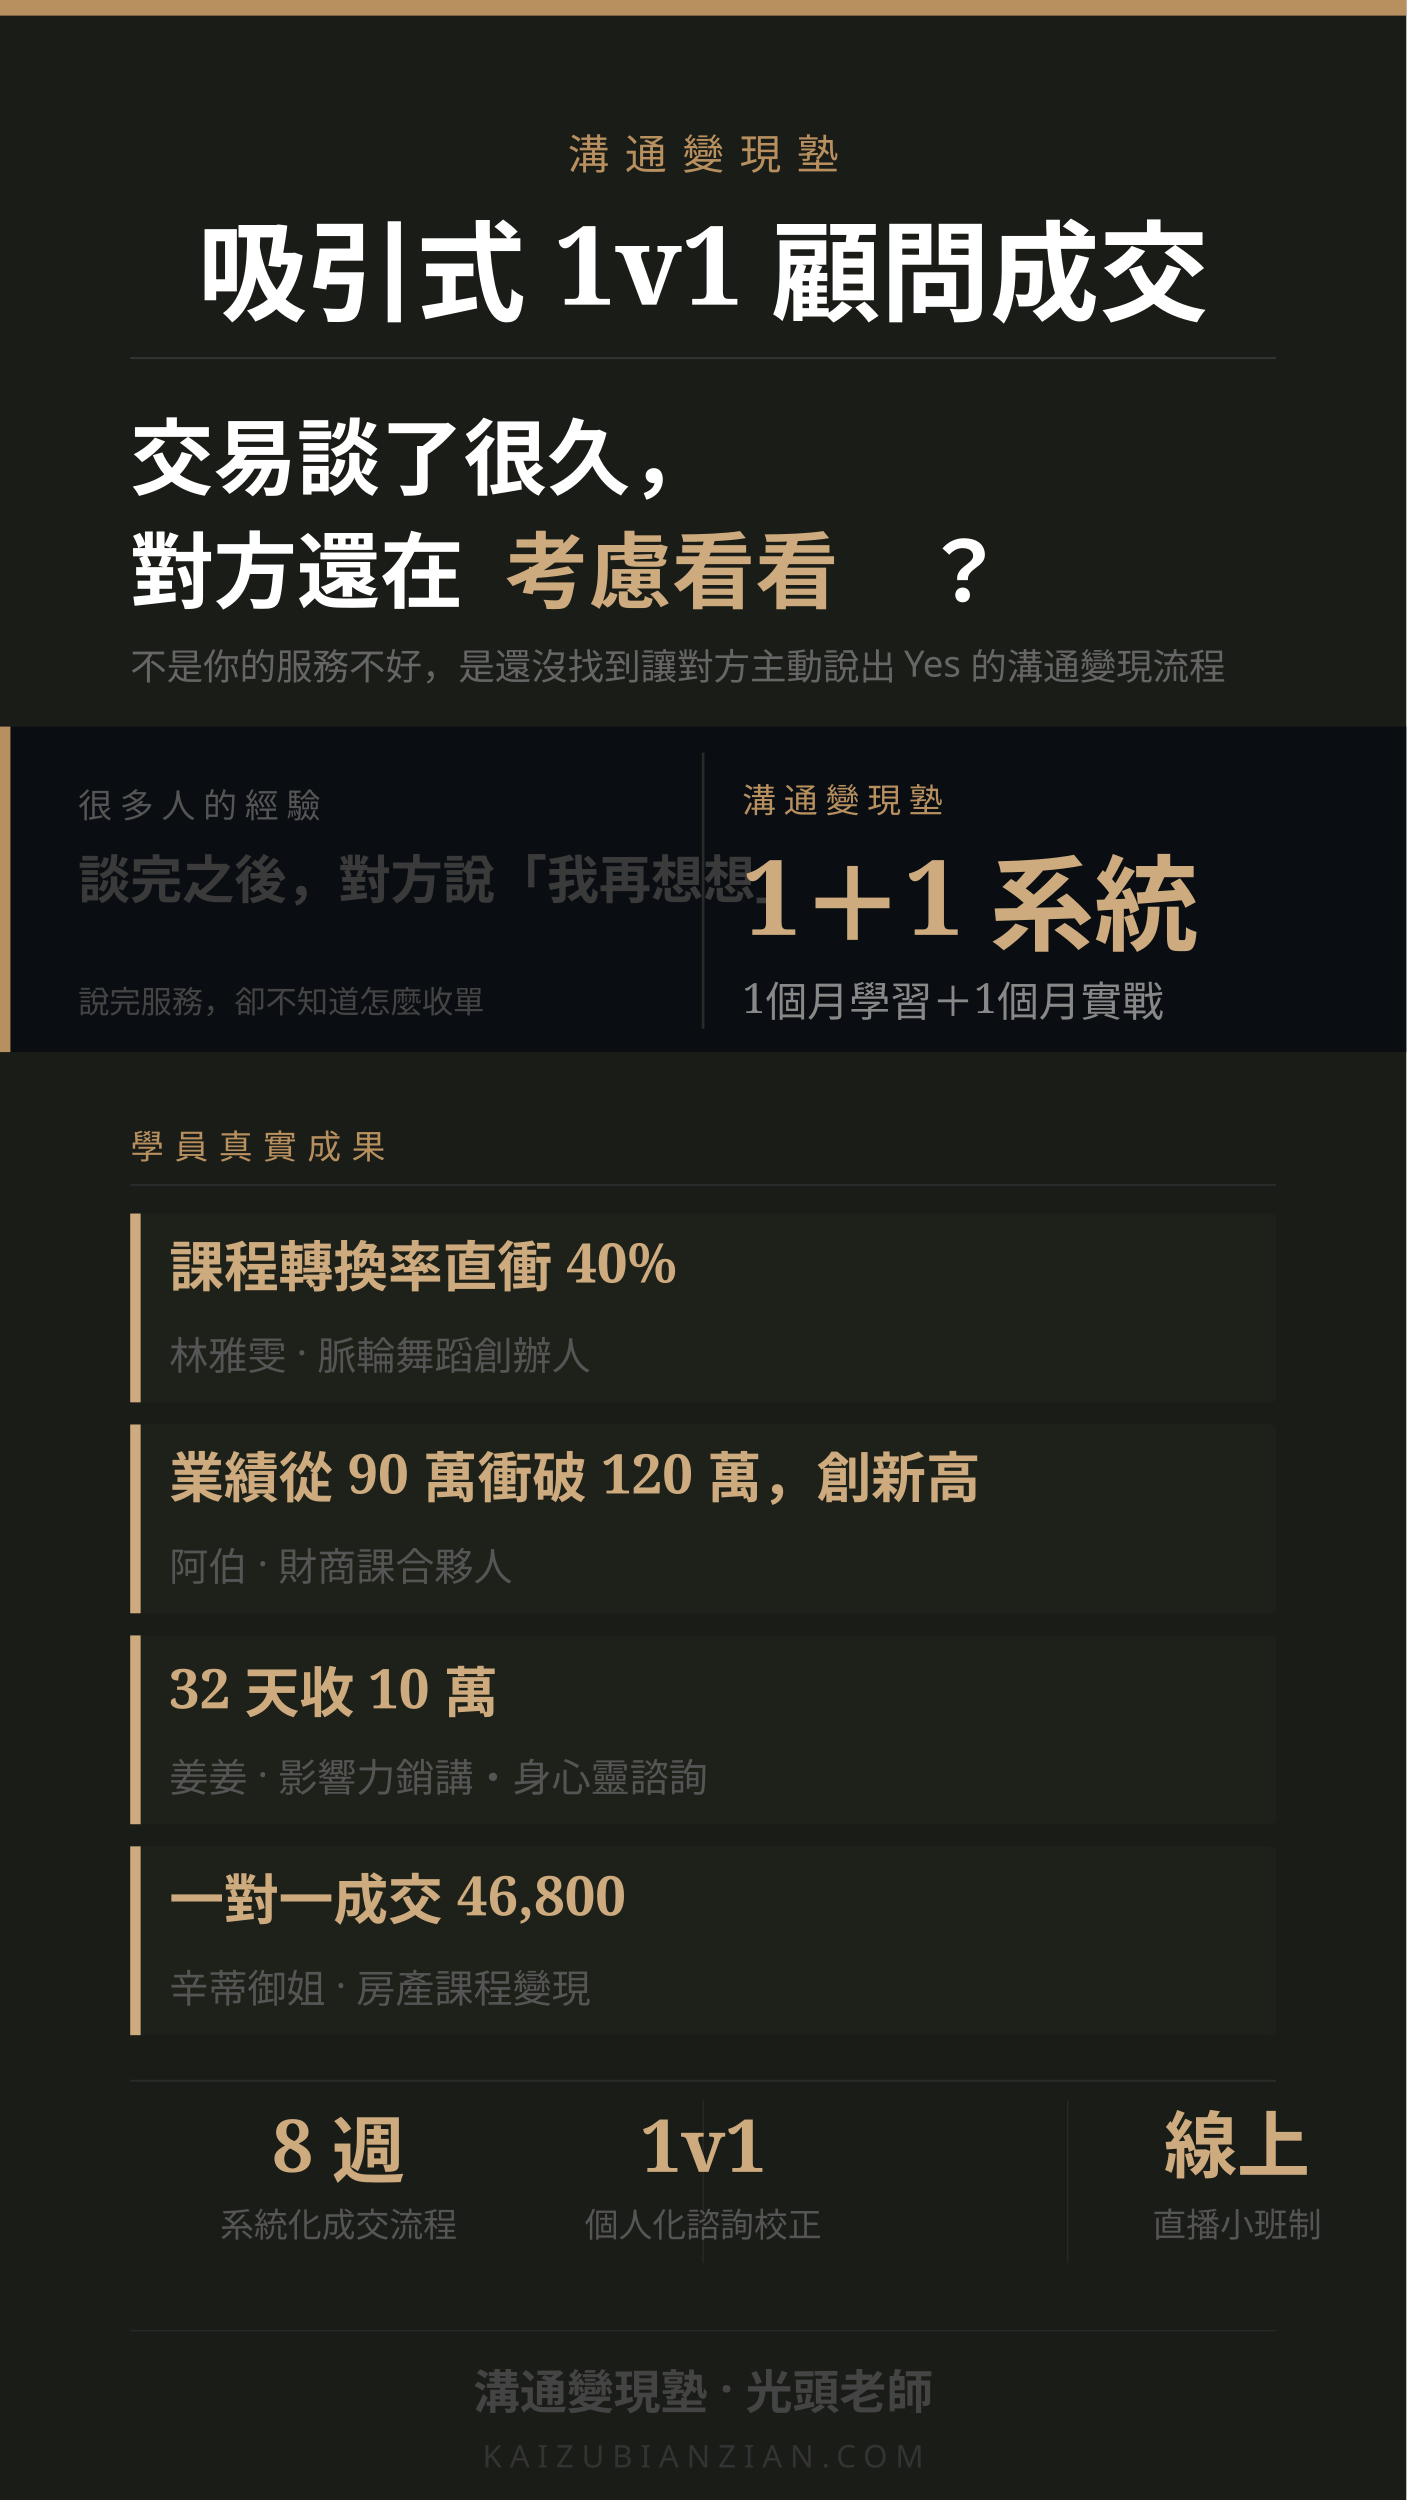
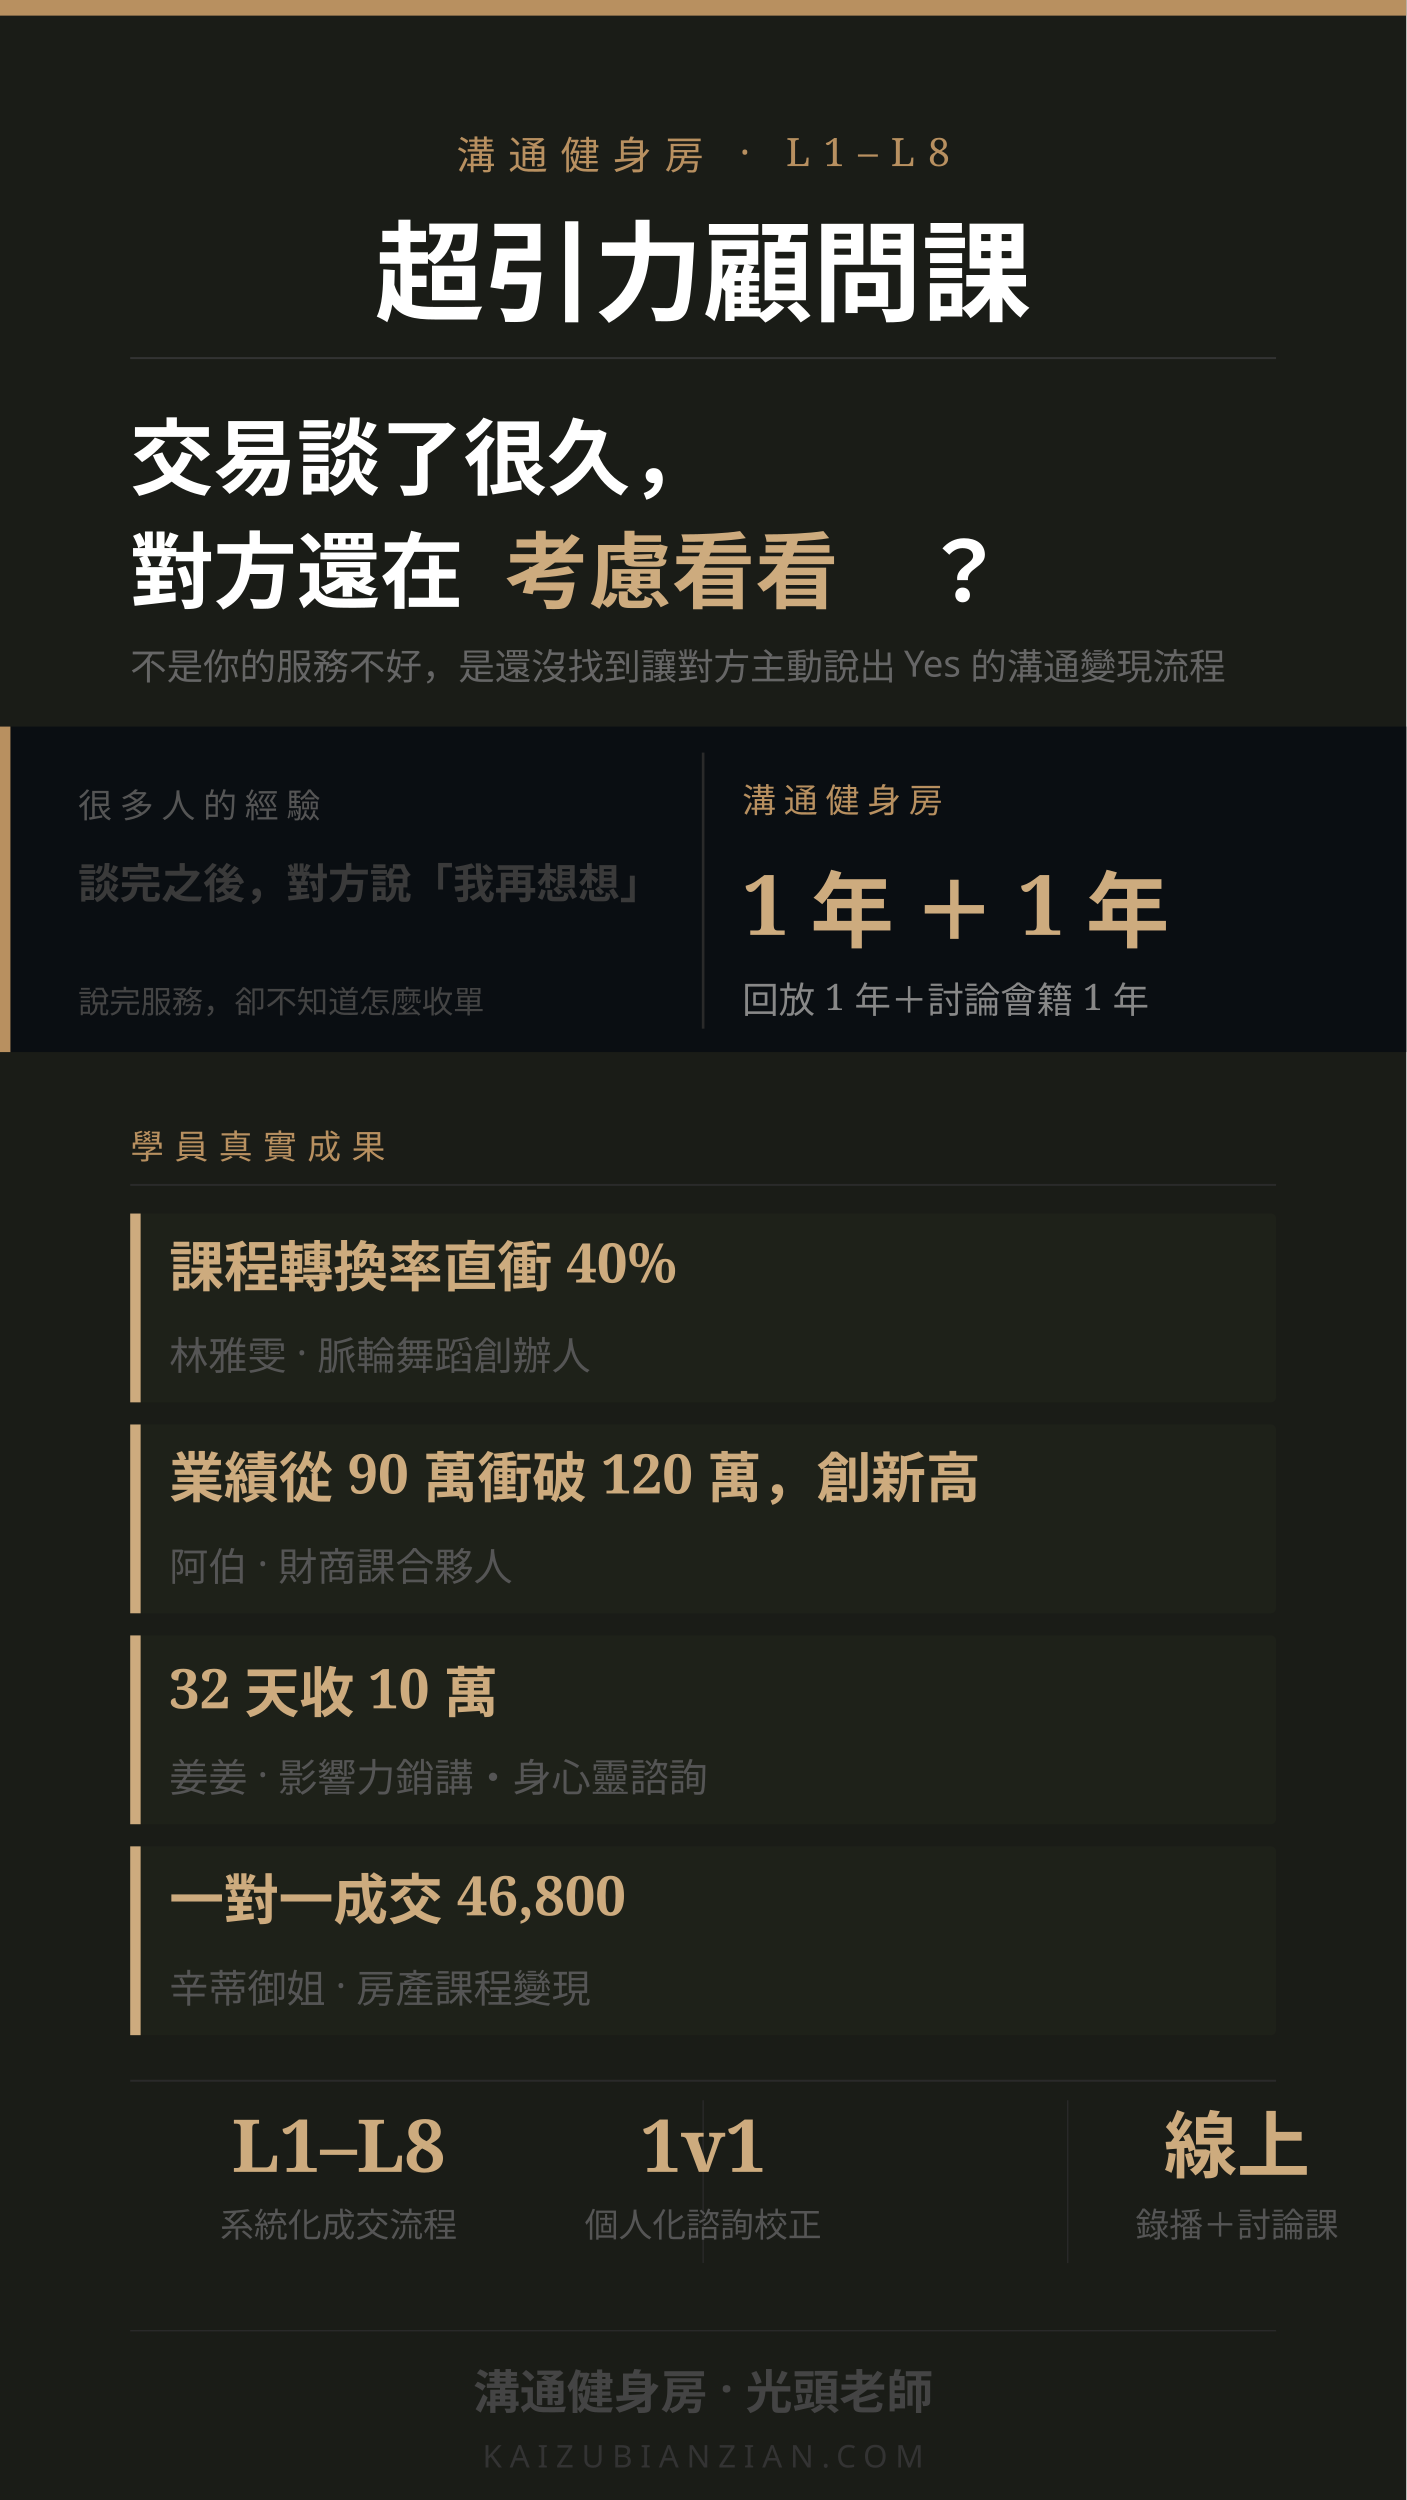
<svg xmlns="http://www.w3.org/2000/svg" width="1080" height="1920" viewBox="0 0 1080 1920">
  <rect width="1080" height="1920" fill="#1a1c17" />
  <rect x="0" y="0" width="1080" height="12" fill="#b89060" />
-   <text x="540" y="130" text-anchor="middle" font-family="serif" font-size="32" font-weight="400" fill="#b89060" letter-spacing="12">溝通變現塾</text>
-   <text x="540" y="240" text-anchor="middle" font-family="serif" font-size="84" font-weight="900" fill="#ffffff">吸引式 1v1 顧問成交</text>
+   <text x="540" y="130" text-anchor="middle" font-family="serif" font-size="30" font-weight="400" fill="#b89060" letter-spacing="10">溝通健身房 · L1–L8</text>
+   <text x="540" y="240" text-anchor="middle" font-family="serif" font-size="84" font-weight="900" fill="#ffffff">超引力顧問課</text>
  <line x1="100" y1="275" x2="980" y2="275" stroke="#333" stroke-width="1.5" />
  <text x="100" y="375" font-family="serif" font-size="64" font-weight="900" fill="#ffffff">交易談了很久，</text>
  <text x="100" y="462" font-family="serif" font-size="64" font-weight="900" fill="#ffffff">對方還在</text>
  <text x="388" y="462" font-family="serif" font-size="64" font-weight="900" fill="#cdab7e">考慮看看</text>
  <text x="708" y="462" font-family="serif" font-size="64" font-weight="900" fill="#ffffff">？</text>
  <text x="100" y="522" font-family="sans-serif" font-size="28" fill="#666">不是你的服務不好，是還沒找到讓對方主動說出 Yes 的溝通變現流程</text>
  <rect x="0" y="558" width="1080" height="250" fill="#0a0e12" />
  <rect x="0" y="558" width="8" height="250" fill="#b89060" />
  <text x="60" y="628" font-family="sans-serif" font-size="26" fill="#555" letter-spacing="6">很多人的經驗</text>
-   <text x="60" y="690" font-family="serif" font-size="40" font-weight="900" fill="#3a3a3a">談完之後，對方說「我再想想」</text>
+   <text x="60" y="690" font-family="serif" font-size="32" font-weight="900" fill="#3a3a3a">談完之後，對方說「我再想想」</text>
  <text x="60" y="778" font-family="sans-serif" font-size="24" fill="#444">說完服務，卻不知道怎麼收單</text>
  <line x1="540" y1="578" x2="540" y2="790" stroke="#2a2a2a" stroke-width="2" />
-   <text x="570" y="624" font-family="sans-serif" font-size="26" fill="#b89060" letter-spacing="6">溝通變現塾</text>
-   <text x="570" y="718" font-family="serif" font-size="80" font-weight="900" fill="#cdab7e">1＋1 系統</text>
-   <text x="570" y="778" font-family="serif" font-size="32" fill="#888">1個月學習＋1個月實戰</text>
+   <text x="570" y="624" font-family="sans-serif" font-size="26" fill="#b89060" letter-spacing="6">溝通健身房</text>
+   <text x="570" y="718" font-family="serif" font-size="64" font-weight="900" fill="#cdab7e">1 年 ＋ 1 年</text>
+   <text x="570" y="778" font-family="serif" font-size="28" fill="#888">回放 1 年＋討論會籍 1 年</text>
  <text x="100" y="890" font-family="sans-serif" font-size="26" fill="#b89060" letter-spacing="8">學員真實成果</text>
  <line x1="100" y1="910" x2="980" y2="910" stroke="#2a2a2a" stroke-width="1.5" />
  <rect x="100" y="932" width="880" height="145" fill="#1e2119" rx="4" />
  <rect x="100" y="932" width="8" height="145" fill="#cdab7e" />
  <text x="130" y="988" font-family="serif" font-size="42" font-weight="900" fill="#cdab7e">課程轉換率直衝 40%</text>
  <text x="130" y="1052" font-family="sans-serif" font-size="30" fill="#555">林雅雯 · 脈輪舞蹈創辦人</text>
  <rect x="100" y="1094" width="880" height="145" fill="#1e2119" rx="4" />
  <rect x="100" y="1094" width="8" height="145" fill="#cdab7e" />
  <text x="130" y="1150" font-family="serif" font-size="42" font-weight="900" fill="#cdab7e">業績從 90 萬衝破 120 萬，創新高</text>
  <text x="130" y="1214" font-family="sans-serif" font-size="30" fill="#555">阿伯 · 財商課合夥人</text>
  <rect x="100" y="1256" width="880" height="145" fill="#1e2119" rx="4" />
  <rect x="100" y="1256" width="8" height="145" fill="#cdab7e" />
  <text x="130" y="1312" font-family="serif" font-size="42" font-weight="900" fill="#cdab7e">32 天收 10 萬</text>
  <text x="130" y="1376" font-family="sans-serif" font-size="30" fill="#555">姜姜 · 影響力銷講・身心靈諮詢</text>
  <rect x="100" y="1418" width="880" height="145" fill="#1e2119" rx="4" />
  <rect x="100" y="1418" width="8" height="145" fill="#cdab7e" />
  <text x="130" y="1474" font-family="serif" font-size="42" font-weight="900" fill="#cdab7e">一對一成交 46,800</text>
  <text x="130" y="1538" font-family="sans-serif" font-size="30" fill="#555">辛蒂御姐 · 房產課程變現</text>
  <line x1="100" y1="1598" x2="980" y2="1598" stroke="#2a2a2a" stroke-width="1.5" />
-   <text x="260" y="1668" text-anchor="middle" font-family="serif" font-size="56" font-weight="900" fill="#cdab7e">8 週</text>
+   <text x="260" y="1668" text-anchor="middle" font-family="serif" font-size="56" font-weight="900" fill="#cdab7e">L1–L8</text>
  <text x="260" y="1718" text-anchor="middle" font-family="sans-serif" font-size="26" fill="#555">系統化成交流程</text>
  <line x1="540" y1="1613" x2="540" y2="1738" stroke="#2a2a2a" stroke-width="1" />
  <text x="540" y="1668" text-anchor="middle" font-family="serif" font-size="56" font-weight="900" fill="#cdab7e">1v1</text>
  <text x="540" y="1718" text-anchor="middle" font-family="sans-serif" font-size="26" fill="#555">個人化諮詢校正</text>
  <line x1="820" y1="1613" x2="820" y2="1738" stroke="#2a2a2a" stroke-width="1" />
  <text x="950" y="1668" text-anchor="middle" font-family="serif" font-size="56" font-weight="900" fill="#cdab7e">線上</text>
-   <text x="950" y="1718" text-anchor="middle" font-family="sans-serif" font-size="26" fill="#555">直播小班制</text>
+   <text x="950" y="1718" text-anchor="middle" font-family="sans-serif" font-size="26" fill="#555">錄播＋討論課</text>
  <line x1="100" y1="1790" x2="980" y2="1790" stroke="#2a2a2a" stroke-width="1" />
-   <text x="540" y="1850" text-anchor="middle" font-family="serif" font-size="36" font-weight="900" fill="#444">溝通變現塾 · 光頭老師</text>
+   <text x="540" y="1850" text-anchor="middle" font-family="serif" font-size="36" font-weight="900" fill="#444">溝通健身房 · 光頭老師</text>
  <text x="540" y="1895" text-anchor="middle" font-family="sans-serif" font-size="24" fill="#333" letter-spacing="6">KAIZUBIANZIAN.COM</text>
</svg>
